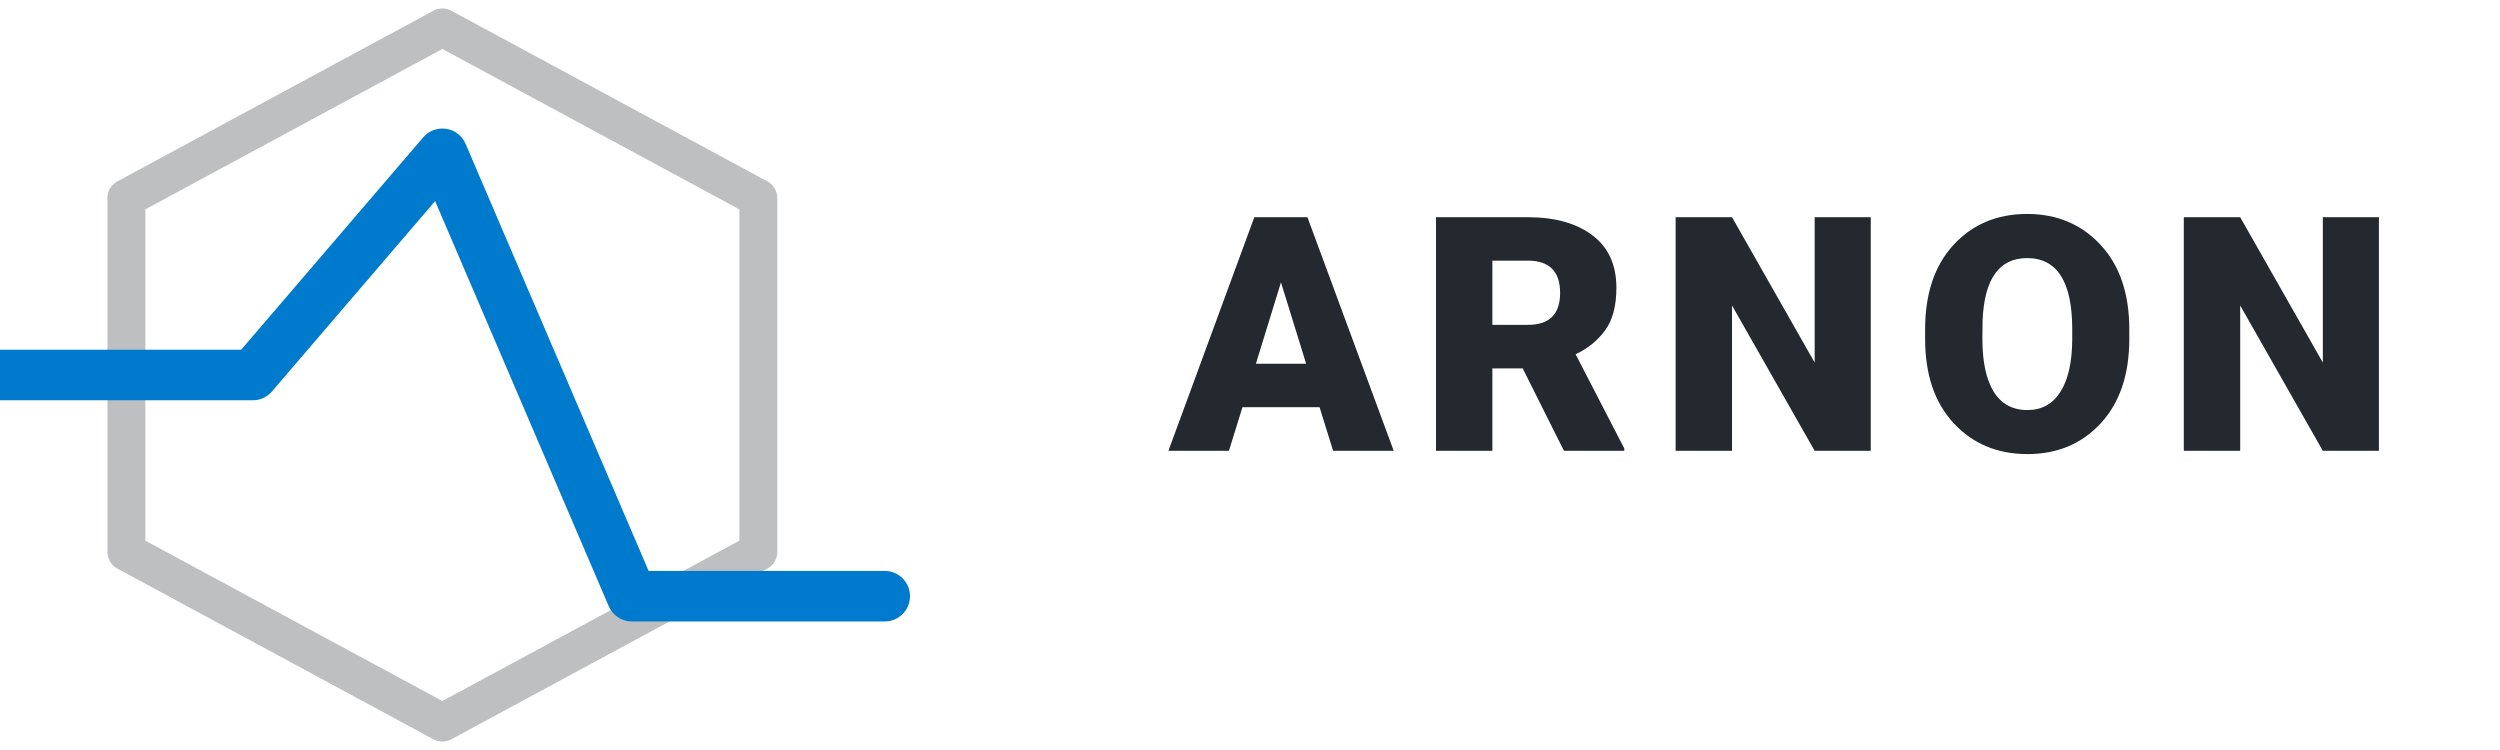
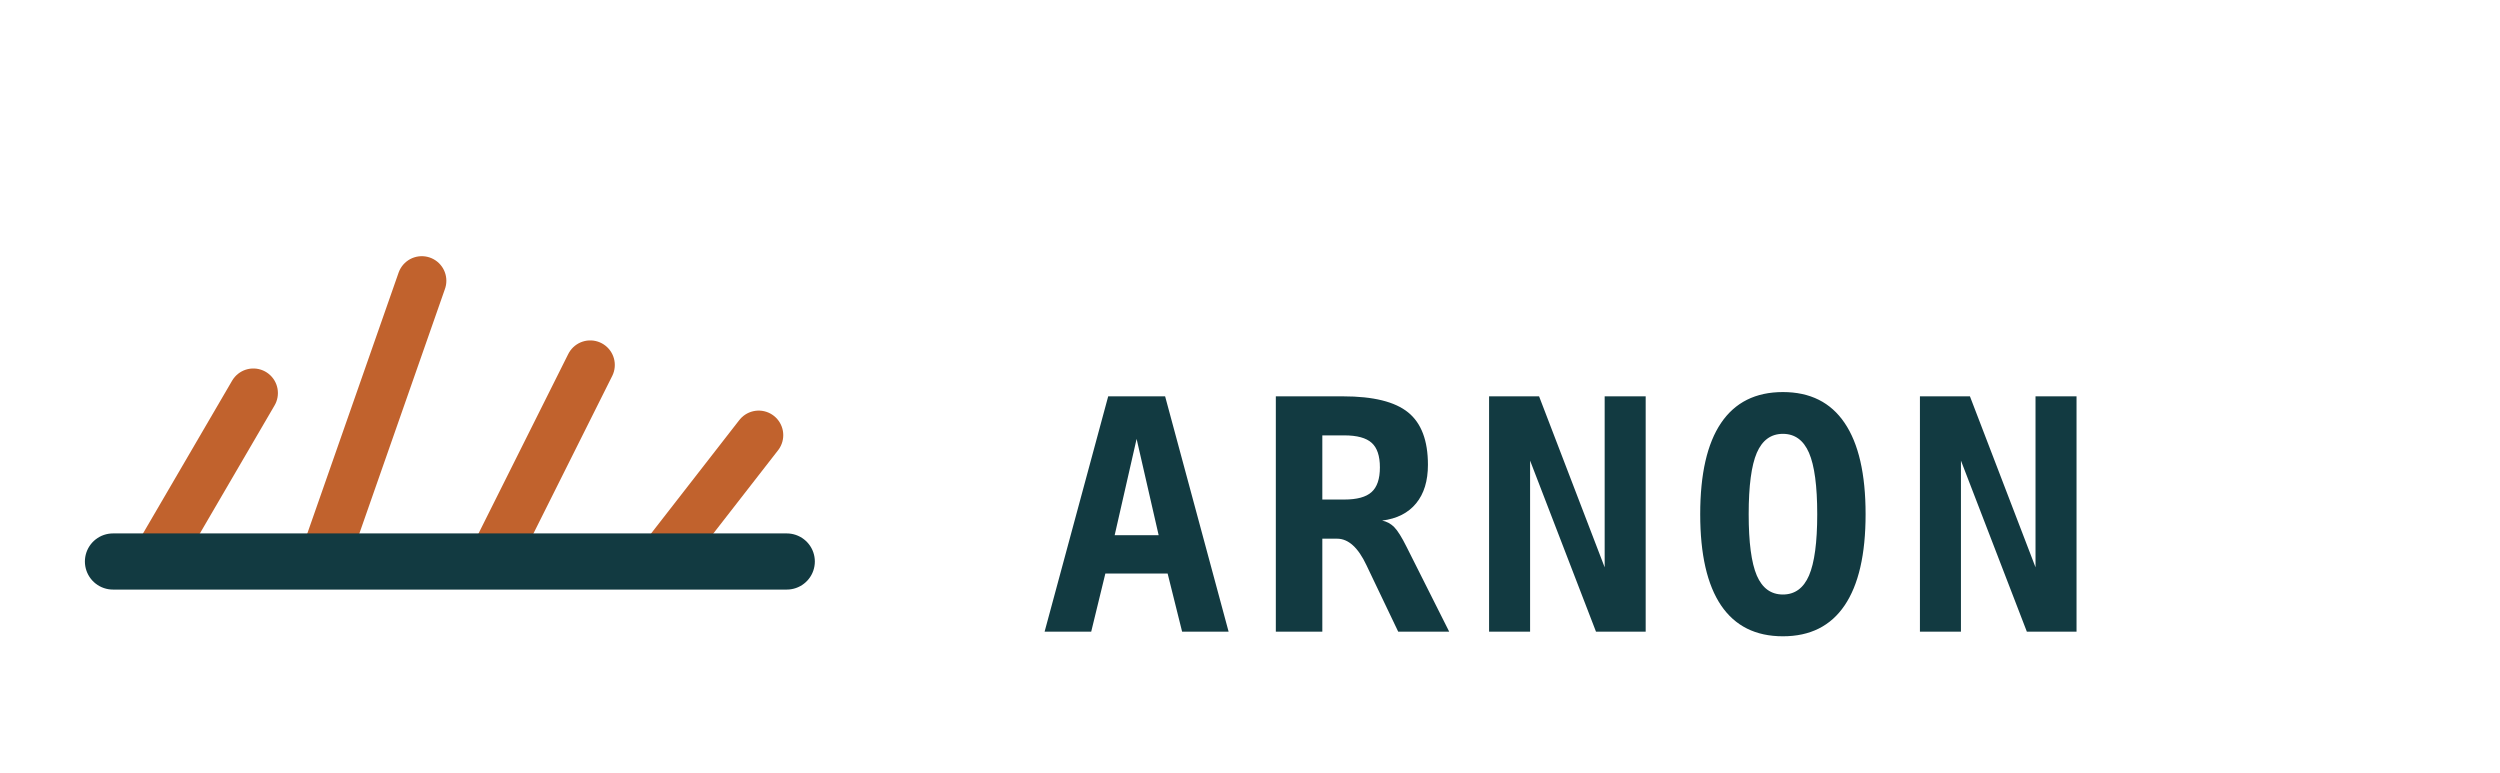
- <svg xmlns="http://www.w3.org/2000/svg" viewBox="25 25 395.605 110" width="350" height="105" version="1.1" xml:space="preserve">
+ <svg xmlns="http://www.w3.org/2000/svg" viewBox="0 0 340 110" width="340" height="105" version="1.1" xml:space="preserve">
  <defs>
    <style>
-       .line-flow { stroke: #007acc; stroke-width: 8; stroke-linecap: round; stroke-linejoin: round; fill: none; }
-         .box-pattern { stroke: #24292f; stroke-width: 6; stroke-linecap: round; stroke-linejoin: round; fill: none; }
-         .text-main { font-family: -apple-system, BlinkMacSystemFont, 'Segoe UI', Roboto, sans-serif; font-weight: 800; font-size: 52px; fill: #24292f; letter-spacing: 4px; }
-         @media (prefers-color-scheme: dark) {
-           .box-pattern { stroke: #f0f6fc; }
-           .text-main { fill: #4fc3f7; }
-           .line-flow { stroke: #4fc3f7; }
-         }
+       .threshold { stroke: #123a41; stroke-width: 8; stroke-linecap: round; fill: none; }
+       .reed { stroke: #c1622d; stroke-width: 7; stroke-linecap: round; fill: none; }
+       .wordmark { font-family: ui-monospace, "SF Mono", "Cascadia Code", "JetBrains Mono", Consolas, monospace; font-weight: 700; font-size: 46px; fill: #123a41; letter-spacing: 3px; }
+       @media (prefers-color-scheme: dark) {
+         .threshold { stroke: #ede7da; }
+         .reed { stroke: #e08a54; }
+         .wordmark { fill: #ede7da; }
+       }
    </style>
  </defs>
-   <polygon points="95,25 145,52 145,108 95,135 45,108 45,52" class="box-pattern" opacity="0.3" />
-   <path d="M25,80 L65,80 L95,45 L125,115 L165,115" class="line-flow" />
-   <text x="210" y="92" class="text-main">ARNON</text>
+   <line x1="14" y1="80" x2="28" y2="56" class="reed" />
+   <line x1="38" y1="80" x2="52" y2="40" class="reed" />
+   <line x1="62" y1="80" x2="76" y2="52" class="reed" />
+   <line x1="86" y1="80" x2="100" y2="62" class="reed" />
+   <line x1="8" y1="80" x2="104" y2="80" class="threshold" />
+   <text x="140" y="90" class="wordmark">ARNON</text>
</svg>
